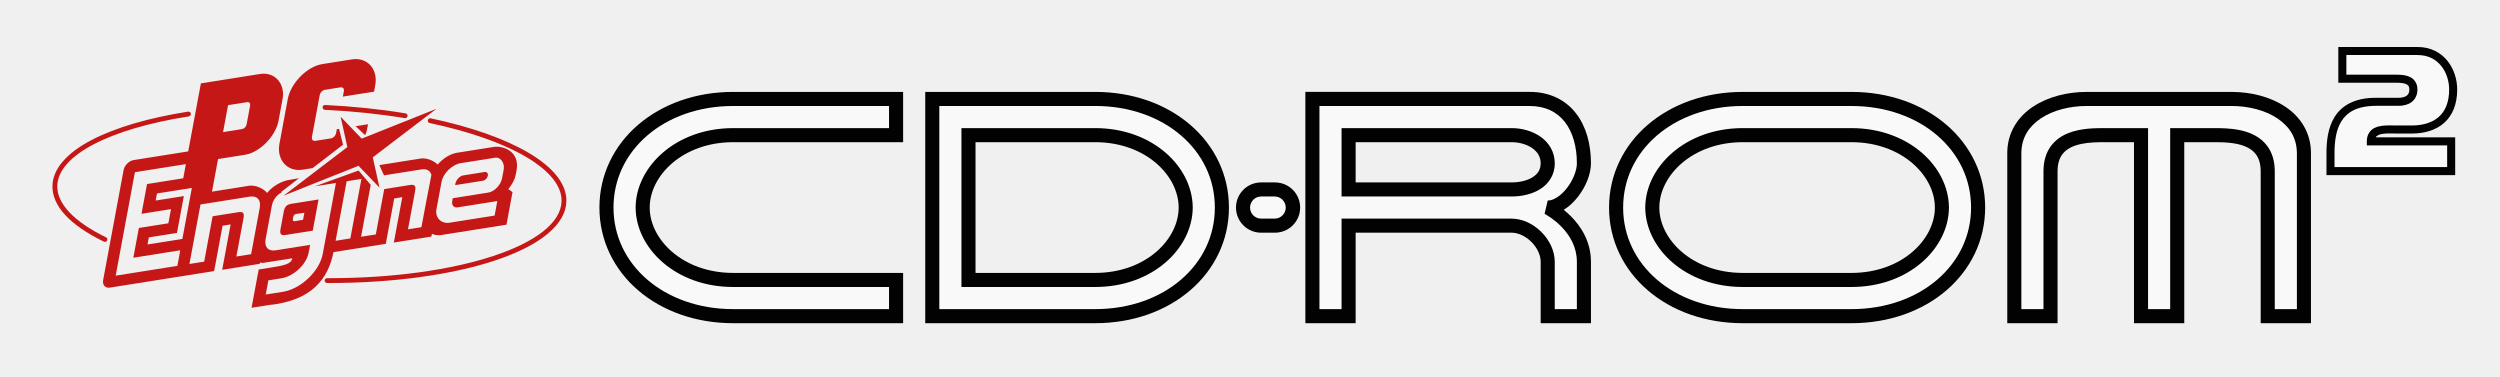
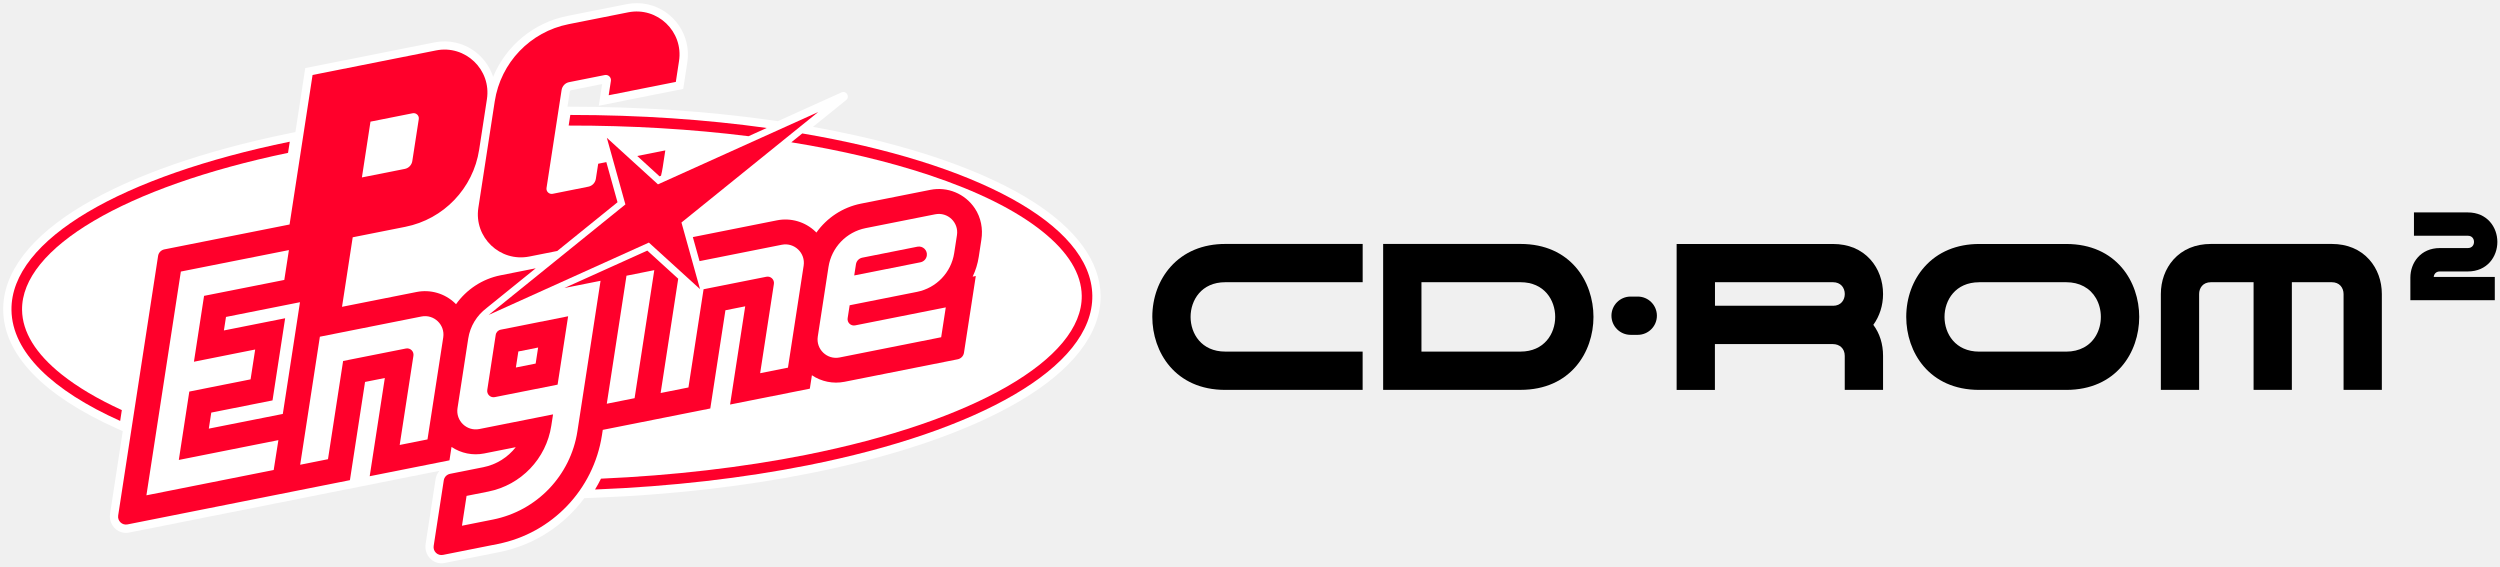
- <svg xmlns="http://www.w3.org/2000/svg" version="1.2" baseProfile="tiny" width="545" height="82" viewBox="14.968 80.666 545 82" xml:space="preserve">
-   <path fill="#C61717" d="M37.843 133.394a.533.533 0 0 1-.229-.053c-7.506-3.644-11.381-7.89-11.208-12.282.142-3.616 3.092-7.03 8.534-9.874 5.162-2.697 12.444-4.838 21.058-6.19a.527.527 0 0 1 .164 1.04c-17.449 2.74-28.447 8.514-28.703 15.067-.153 3.886 3.616 7.896 10.615 11.294a.525.525 0 0 1-.231.998zM103.273 106.418a.49.49 0 0 1-.086-.007c-5.544-.91-11.397-1.518-17.396-1.804a.526.526 0 0 1 .05-1.052c6.04.289 11.933.9 17.518 1.817a.525.525 0 0 1-.086 1.046zM86.708 142.36l-.441-.001a.525.525 0 0 1 .001-1.051h.44c28.163 0 50.385-7.319 50.678-16.729.103-3.293-2.541-6.633-7.65-9.658-5.085-3.015-12.375-5.583-21.079-7.429a.526.526 0 1 1 .218-1.029c8.814 1.868 16.213 4.48 21.397 7.553 5.458 3.234 8.281 6.897 8.166 10.597-.156 5.003-5.683 9.564-15.563 12.841-9.552 3.166-22.381 4.906-36.167 4.906z" />
-   <path fill="#C61717" d="m96.238 114.963 13.893-10.59-16.317 6.514-4.586-4.773 1.462 6.614-13.893 10.589 16.319-6.516 4.584 4.774z" />
-   <g fill="#C61717">
-     <path d="M78.839 128.183c.199-.979.563-.838 1.557-.996l.926-.145-.289 1.542-.925.148c-.994.158-1.432.424-1.269-.549zm-2.006-1.413-.72 3.875c-.198 1.059.123 1.399 1.141 1.238l5.895-.936 1.264-6.796-5.895.935c-1.02.161-1.49.626-1.685 1.684zm37.424-6.117-.069.374 6.082-.964c.48-.078.948-.563 1.045-1.088.096-.524-.212-.887-.693-.811l-1.562.246-2.492.397-.631.099c-.73.117-1.532.95-1.68 1.747zm-42.665 17.525.049-.271c.209.016.49.097.734.06l6.32-.99c-.235 1.26-1.9 1.575-4.442 1.979l-2.893.46-1.551 8.34 3.8-.602c9.356-.924 12.916-5.76 14.059-11.524l11.401-1.809 1.837-9.887.927-.147c1.016-.161.866-.346.671.711l-1.682 9.044 8.185-1.298.112-.6c.617.272 1.339.368 2.104.248l14.155-2.244 1.32-7.106-.917-.652c.795-.941 1.415-2.094 1.594-3.061l.223-1.121c.706-4.19-3.158-5.304-4.921-5.023l-8.123 1.289c-1.438.229-3.023 1.231-4.176 2.56-1.066-1.056-2.711-1.466-3.668-1.314l-9.043 1.435 1.012 2.237 8.156-1.292c1.176-.188 1.962.282 2.177 1.213-.086.246-2.177 11.379-2.177 11.379l-2.925.465 1.568-8.428c.194-1.056-.125-1.396-1.141-1.235l-5.604.89-1.839 9.886-3.215.512 2.104-11.318-2.646-3.122-9.526 3.443 4.515-.717.073-.01-2.871 15.446c-.73 3.923-4.917 7.675-8.63 8.266l-3.8.602.576-3.09 2.891-.458c2.541-.405 5.402-2.947 5.896-5.607l.312-1.674-7.527 1.193c-1.614.257-2.49-.724-2.173-2.429l1.35-7.262c.239-1.289 1.044-2.36 2.121-2.918l.019-.193 3.776-2.906-2.206.37c-1.173.186-3.35 1.065-4.733 2.83-1.046-1.247-2.875-1.736-3.905-1.573l-8.113 1.289 1.322-7.107 5.919-.938c3.151-.499 6.638-4.043 7.257-7.372l.89-4.788c.62-3.332-1.723-5.95-4.874-5.45L58.76 98.841l-2.757 14.829-11.912 1.892c-1.008.159-1.989 1.154-2.186 2.22l-4.452 23.942c-.198 1.066.459 1.801 1.468 1.643l22.729-3.607 1.839-9.886.925-.147c1.019-.16.869-.343.671.713l-1.681 9.043 8.188-1.305zm-16.866-5.421-7.6 1.206.286-1.543 6.138-.977 1.494-8.032-6.139.975.286-1.545 7.6-1.206-2.065 11.122zm-.46 2.472-.631 3.397-13.447 2.134 4.191-22.554 11.109-1.763-.575 3.09-7.893 1.254-1.205 6.487 6.43-1.02-.574 3.088-6.431 1.02-1.208 6.49 10.234-1.623zm15.446.849-3.216.509 1.567-8.427c.197-1.056-.123-1.397-1.141-1.237l-5.604.89-1.836 9.887-3.217.511 2.412-12.976.075-.012 10.669-1.691c1.614-.258 2.49.722 2.172 2.429l-1.881 10.117zm20.901-15.91 3.144-.498-2.413 12.976-3.215.51 2.41-12.974.074-.014zm19.503 6.115 1.116-6.002c.354-1.899 2.394-3.763 4.132-4.039l7.52-1.191c1.267-.202 2.147 1.213 1.889 2.599l-.369 1.931c-.259 1.386-1.673 2.857-2.939 3.058l-7.806 1.24-.112.701c-.148.796.38 1.419 1.111 1.302l8.724-1.389-.588 3.166-9.842 1.56c-1.739.274-3.187-1.036-2.836-2.936zm-46.521-16.821 1.091-5.871 4.092-.647c.537-.085.811.221.704.786l-.746 4.019c-.107.567-.513.979-1.05 1.065l-4.091.648z" />
-     <path d="m89.753 112.208-.869-3.44-.489.06-.158.848c-.109.589-.582 1.067-1.138 1.157l-3.362.532c-.555.089-.873-.267-.763-.854l1.694-9.114c.109-.586.582-1.065 1.136-1.153l3.364-.533c.555-.088.872.267.762.853l-.216 1.16 6.797-1.08.259-1.389c.651-3.507-1.733-6.172-5.052-5.646l-6.503 1.031c-3.317.527-6.868 4.135-7.519 7.641l-1.809 9.73c-.651 3.508 1.732 6.173 5.051 5.646l2.174-.343 6.641-5.106zM94.571 110.132c.177-.477.3-.658.391-1.146l.231-1.238-2.705.43 2.083 1.954z" />
+ <svg xmlns="http://www.w3.org/2000/svg" version="1.1" id="Layer_1" x="0px" y="0px" viewBox="0 0 8473.485 1920" xml:space="preserve" width="8473.485" height="1920">
+   <defs id="defs27">
+ 	
+ 	
+ 
+ 		
+ 		
+ 		
+ 		
+ 		
+ 		
+ 		
+ 	
+ 		
+ 		
+ 	
+ 			
+ 			
+ 		
+ 			
+ 			
+ 		
+ 			
+ 			
+ 		
+ 			
+ 			
+ 		
+ 			
+ 			
+ 		
+ 			
+ 			
+ 			
+ 			
+ 			
+ 			
+ 			
+ 		
+ 			
+ 			
+ 		
+ 			
+ 			
+ 		
+ 				
+ 			
+ 				
+ 				
+ 			
+ 				
+ 				
+ 				
+ 			
+ 				
+ 			</defs>
+   <style type="text/css" id="style1">
+ 	.st0{fill:#FF002B;}
+ 	.st1{fill:#FFFFFF;}
+ 	.st2{fill:#C8C6B9;}
+ 	.st3{fill:#F7F4E6;}
+ 	.st4{fill:#080B19;}
+ </style>
+   <g id="g28" transform="matrix(1.192308,0,0,1.192308,3896.455,-498.5472)" style="display:none;fill:#ffffff">
+     <path d="m 597.9,1119.3 v 93.5 H 215.1 c -141.7,0 -141.7,212.5 0,212.5 h 382.8 v 93.5 H 215.1 c -266.4,0 -266.4,-399.5 0,-399.5 h 382.8 m 15.3,-15.4 H 597.9 215.1 C 73.9,1103.9 0,1212.2 0,1319 c 0,56.1 19.1,108.5 53.8,147.5 39.3,44.2 95.1,67.6 161.3,67.6 h 382.8 15.3 v -15.3 -93.5 -15.3 H 597.9 215.1 c -34.8,0 -62.6,-14.9 -78.2,-41.9 -16.9,-29.3 -16.9,-68.7 0,-98 15.6,-27 43.4,-41.9 78.2,-41.9 h 382.8 15.3 v -15.3 -93.5 z" id="path12" style="fill:#ffffff" />
+     <path d="m 1054.4,1119.3 v 0 c 266.4,0 266.4,399.5 0,399.5 H 671.6 v -2.1 -397.4 h 382.8 m -289.3,306 h 289.3 c 141.7,0 141.7,-212.5 0,-212.5 H 765.1 v 212.5 m 289.3,-321.4 H 671.6 656.3 v 15.3 397.4 2.1 15.3 h 15.3 382.8 c 66.2,0 122,-23.4 161.3,-67.6 34.7,-39 53.8,-91.4 53.8,-147.5 0,-56.1 -19.1,-108.5 -53.8,-147.5 -39.3,-44.1 -95.1,-67.5 -161.3,-67.5 z m -274,124.2 h 273.9 c 28.3,0 51.9,9.7 68.2,28.1 14.6,16.5 22.7,38.8 22.7,62.9 0,62.5 -47.1,90.9 -90.9,90.9 H 780.4 Z" id="path14" style="fill:#ffffff" />
+     <path d="m 2605.7,1119.3 v 0 c 266.3,0 266.3,399.5 0,399.5 h -247.4 c -266.3,0 -266.3,-399.5 0,-399.5 h 247.4 m -247.4,306 h 247.4 v 0 c 141.7,0 141.7,-212.5 0,-212.5 0,0 0,0 0,0 h -247.4 c 0,0 0,-5 0,-5 0,0 0,1.3 0,5 -141.6,0 -141.6,212.5 0,212.5 m 247.4,-321.4 h -247.4 c -66.2,0 -122,23.4 -161.3,67.6 -34.7,39 -53.8,91.4 -53.8,147.5 0,56.1 19.1,108.5 53.8,147.5 39.3,44.2 95.1,67.6 161.3,67.6 h 247.4 c 141.2,0 215.1,-108.2 215.1,-215.1 0,-106.8 -73.9,-215.1 -215.1,-215.1 z m -232,124.2 h 232 c 62.5,0 90.9,47.1 90.9,90.9 0,43.8 -28.5,90.9 -90.9,90.9 h -247.4 c -62.5,0 -90.9,-47.1 -90.9,-90.9 0,-43.8 28.5,-90.9 90.9,-90.9 z" id="path16" style="fill:#ffffff" />
+     <path d="m 1387.7,1268.8 c 25.8,0 46.8,20.9 46.8,46.8 0,25.9 -20.9,46.8 -46.8,46.8 h -20.4 c -25.8,0 -46.8,-20.9 -46.8,-46.8 0,-25.9 20.9,-46.8 46.8,-46.8 h 20.4 m 0,-15.3 h -20.4 c -34.2,0 -62.1,27.9 -62.1,62.1 0,34.2 27.9,62.1 62.1,62.1 h 20.4 c 34.2,0 62.1,-27.9 62.1,-62.1 0,-34.2 -27.9,-62.1 -62.1,-62.1 z" id="path18" style="fill:#ffffff" />
+     <path d="m 1942.6,1119.3 c 89.8,0 134.6,67.3 134.6,134.6 0,31.6 -10,63.1 -29.8,87.7 18.2,21.8 29.8,51 29.8,88.1 v 0 89.1 h -93.5 v -89.1 c 0,-27.4 -20.6,-41.1 -41.1,-41.1 v 0 h -343.3 v 130.3 h -93.5 v -399.5 h 93.5 l 343.3,-0.1 v 0 M 1599.4,1295 h 343.3 v 0 c 27.4,0 41.1,-20.6 41.1,-41.1 0,-20.6 -13.7,-41.1 -41.1,-41.1 v 0 h -343.3 v 82.2 m 343.2,-191.1 v 0 h -343.3 -93.5 -15.3 v 15.3 399.5 15.3 h 15.3 93.5 15.3 v -15.3 -114.9 h 327.9 c 0,0 0,0 0,0 6.9,0 13.5,2.3 18.1,6.4 5.1,4.5 7.7,11.1 7.7,19.4 v 89.1 15.3 h 15.3 93.5 15.3 v -15.3 -89.1 c 0,-33.4 -8.9,-63.7 -26,-88.2 16.8,-25.1 26,-55.7 26,-87.5 0,-39 -13.3,-75.5 -37.5,-102.7 -27.3,-30.9 -66.2,-47.3 -112.3,-47.3 z m -327.9,124.2 h 327.9 c 0,0 0,0 0,0 8.3,0 14.8,2.6 19.4,7.7 4.1,4.6 6.4,11.2 6.4,18.1 0,11.9 -6.8,25.8 -25.8,25.8 h -327.9 z" id="path20" style="fill:#ffffff" />
+     <path d="m 3360.7,1119.3 c 89.8,0 134.6,67.3 134.6,134.6 v 0 264.9 h -93.5 v -264.9 c 0,-20.6 -13.7,-41.1 -41.1,-41.1 h -121.2 v 306 H 3146 v -306 h -129 c -27.4,0 -41.1,20.6 -41.1,41.1 v 264.9 h -93.5 v -264.9 0 c 0,-67.3 44.9,-134.6 134.6,-134.6 h 343.7 m 0,-15.4 H 3017 c -46.1,0 -85,16.3 -112.4,47.2 -24.2,27.2 -37.5,63.7 -37.5,102.7 v 264.9 15.3 h 15.3 93.5 15.3 v -15.3 -264.9 c 0,-6.9 2.3,-13.5 6.4,-18.1 4.5,-5.1 11.1,-7.7 19.4,-7.7 h 113.5 v 290.7 15.3 h 15.3 93.5 15.3 V 1518.7 1228 h 105.9 c 8.3,0 14.8,2.6 19.4,7.7 4.1,4.6 6.4,11.2 6.4,18.1 v 264.9 15.3 h 15.3 93.5 15.3 v -15.3 -264.9 c 0.2,-74.4 -51.3,-149.9 -149.7,-149.9 z" id="path22" style="fill:#ffffff" />
+     <path d="m 3747.4,1029.5 c 101.6,0 101.6,152.4 0,152.4 h -49.9 -9.6 -20 c -16.8,0 -25.2,12.6 -25.2,25.2 v 5.7 h 173.7 v 51 h -224.7 v -27 -24 -5.7 c 0,-38.1 25.4,-76.2 76.2,-76.2 h 29.7 49.9 c 33.6,0 33.6,-50.4 0,-50.4 h -145.6 v -51 h 145.5 m 0,-15.4 h -145.6 -15.3 v 15.3 51 15.3 h 15.3 145.6 c 8.9,0 9.9,6.9 9.9,9.9 0,3 -1,9.9 -9.9,9.9 h -49.9 -29.7 c -60.1,0 -91.6,46.1 -91.6,91.6 v 5.7 24 27 15.3 h 15.3 224.7 15.3 v -15.3 -51 -15.3 h -15.3 -151 c 0.8,-0.1 1.6,-0.2 2.5,-0.2 h 20 9.6 49.9 c 60.1,0 91.6,-46.1 91.6,-91.6 0,-23.7 -8.1,-46 -22.9,-62.6 -16.7,-19 -40.4,-29 -68.5,-29 z" id="path24" style="fill:#ffffff" />
  </g>
-   <path fill="#F9F9F9" d="M210.313 141.697h-35.514c-11.838 0-19.73-7.958-19.73-15.784s7.892-15.784 19.73-15.784h35.514v-7.893h-35.514c-15.784 0-27.622 10.26-27.622 23.677 0 13.416 11.838 23.676 27.622 23.676h35.514v-7.892z" />
-   <path fill="#020202" d="M210.313 151.123h-35.514c-8.224 0-15.491-2.674-20.73-7.178-5.239-4.496-8.432-10.865-8.426-18.032-.006-7.168 3.187-13.537 8.426-18.033 5.24-4.504 12.507-7.179 20.73-7.179h37.049v10.962h-37.049c-5.574.001-10.14 1.869-13.304 4.586-3.167 2.723-4.896 6.275-4.891 9.664-.005 3.388 1.724 6.94 4.891 9.663 3.165 2.718 7.73 4.585 13.304 4.586h35.514v1.535-1.535h1.535v10.961h-1.535zm-54.244-40.916c-4.625 3.988-7.352 9.457-7.358 15.706.006 6.249 2.733 11.718 7.358 15.706 4.626 3.979 11.169 6.435 18.729 6.435h33.98v-4.822h-33.98c-12.514-.001-21.219-8.433-21.264-17.318.045-8.886 8.75-17.317 21.264-17.318h33.98v-4.823l-33.98-.001c-7.56-.001-14.103 2.457-18.729 6.435z" />
-   <path fill="#F9F9F9" d="M418.575 102.236h-23.676c-15.785 0-27.622 10.26-27.622 23.677 0 13.416 11.837 23.676 27.622 23.676h23.676c15.784 0 27.621-10.26 27.621-23.676 0-13.417-11.837-23.677-27.621-23.677zm0 39.461h-23.676c-11.838 0-19.73-7.958-19.73-15.784s7.893-15.784 19.73-15.784h23.676c11.838 0 19.729 7.958 19.729 15.784s-7.891 15.784-19.729 15.784z" />
-   <path fill="#020202" d="M394.899 151.123c-8.224 0-15.492-2.673-20.729-7.178-5.241-4.496-8.433-10.865-8.427-18.032-.006-7.168 3.186-13.537 8.427-18.033 5.237-4.504 12.506-7.178 20.729-7.178h23.676v3.069h-23.676c-7.563 0-14.104 2.457-18.73 6.435-4.625 3.989-7.352 9.457-7.357 15.707.006 6.249 2.732 11.718 7.357 15.706 4.626 3.979 11.168 6.436 18.73 6.436h23.676c7.56 0 14.104-2.457 18.729-6.436 4.625-3.988 7.353-9.457 7.358-15.706-.006-6.25-2.733-11.718-7.358-15.707-4.626-3.978-11.17-6.435-18.729-6.435v-3.069c8.223 0 15.491 2.674 20.73 7.178 5.239 4.496 8.431 10.865 8.426 18.033.005 7.167-3.187 13.536-8.426 18.032-5.239 4.505-12.508 7.178-20.73 7.178h-23.676zm0-7.892c-12.514-.001-21.221-8.434-21.266-17.318.045-8.886 8.752-17.317 21.266-17.319h23.676c12.514.002 21.219 8.434 21.264 17.319-.045 8.885-8.75 17.317-21.264 17.318v-3.069c5.573-.001 10.14-1.868 13.303-4.586 3.168-2.722 4.897-6.275 4.893-9.663.005-3.389-1.725-6.941-4.893-9.664-3.163-2.717-7.729-4.585-13.303-4.586h-23.676c-5.575.001-10.141 1.869-13.305 4.586-3.167 2.723-4.896 6.275-4.892 9.664-.005 3.388 1.725 6.941 4.892 9.663 3.164 2.718 7.729 4.585 13.305 4.586h23.676v3.069h-23.676z" />
-   <path fill="#F9F9F9" d="M253.72 102.236h-35.515v47.353h35.515c15.784 0 27.621-10.26 27.621-23.676 0-13.417-11.837-23.677-27.621-23.677zm0 39.461h-27.622v-31.568h27.622c11.838 0 19.729 7.958 19.729 15.784s-7.891 15.784-19.729 15.784z" />
-   <path fill="#020202" d="M230.931 151.123h-14.26v-50.422h37.047V103.771h-24.464l-9.515-.001v44.283l11.192.001h22.788c7.561-.001 14.104-2.457 18.73-6.436 4.626-3.988 7.353-9.457 7.357-15.706-.004-6.249-2.73-11.718-7.357-15.706-4.625-3.979-11.169-6.436-18.73-6.437V100.701c8.224-.001 15.493 2.674 20.729 7.178 5.242 4.496 8.434 10.865 8.428 18.033.006 7.167-3.186 13.536-8.428 18.032-5.237 4.504-12.506 7.178-20.729 7.178l-22.788.001zm-4.833-7.892h-1.535v-34.637h29.156c12.516.001 21.22 8.433 21.265 17.318-.045 8.886-8.749 17.317-21.265 17.318v-3.069c5.574-.001 10.142-1.868 13.304-4.586 3.167-2.723 4.896-6.275 4.892-9.663.004-3.389-1.725-6.941-4.892-9.664-3.163-2.717-7.73-4.585-13.304-4.586h-26.087v28.499h26.087v3.069l-27.621.001z" />
-   <path fill="#F9F9F9" d="M352.369 125.913c3.946 0 7.893-5.7 7.893-9.646 0-7.892-3.946-14.03-11.839-14.03h-47.352v47.353h7.893v-19.73h35.514c3.946 0 7.892 3.947 7.892 7.893v11.838h7.893v-11.838c0-7.893-7.894-11.84-7.894-11.84zm-7.891-3.946h-35.514v-11.838h35.514c3.945 0 7.892 2.192 7.892 6.138-.001 3.946-3.947 5.7-7.892 5.7z" />
-   <path fill="#020202" d="M350.836 151.123v-1.534c-.002 0-.002-7.893 0-11.838.01-1.452-.768-3.1-2.018-4.341-1.241-1.249-2.889-2.028-4.341-2.018h-33.979v19.73h-10.962V100.7h48.887c4.344-.02 7.854 1.758 10.089 4.646 2.245 2.88 3.281 6.725 3.284 10.92-.021 2.476-1.142 5.081-2.786 7.24-.887 1.135-1.942 2.173-3.152 2.898.491.396 1.016.854 1.544 1.382 2.143 2.137 4.395 5.479 4.395 9.964v13.372h-10.961v.001zm7.891-3.068.001-10.304c-.001-3.198-1.487-5.653-3.162-7.448-1.666-1.781-3.488-2.812-3.829-2.989l-.053-.028.686-1.373-.686 1.373.686-2.907c1.202.042 2.908-1.025 4.211-2.745 1.314-1.678 2.168-3.895 2.147-5.366.002-3.696-.934-6.866-2.635-9.028-1.71-2.154-4.12-3.447-7.67-3.468h-45.816v44.284h4.822v-19.73h37.049c2.493.011 4.792 1.206 6.511 2.915 1.711 1.719 2.904 4.019 2.915 6.512v10.304h4.823v-.002zm-34.965-24.553h-16.333v-14.908h37.049c2.255.005 4.506.608 6.309 1.87 1.799 1.238 3.134 3.295 3.117 5.803.028 2.512-1.362 4.521-3.182 5.629-1.822 1.138-4.047 1.6-6.244 1.606v-3.069c1.748.005 3.471-.409 4.608-1.135 1.14-.755 1.724-1.597 1.75-3.031-.017-1.438-.655-2.449-1.815-3.293-1.158-.823-2.852-1.315-4.543-1.311H310.498v8.77H344.478v3.069h-20.716z" />
-   <path fill="#F9F9F9" d="M289.892 129.858a3.946 3.946 0 1 1 0-7.891h2.959a3.946 3.946 0 0 1 0 7.891h-2.959z" />
-   <path fill="#020202" d="M289.891 131.393v-3.068l2.96-.001a2.413 2.413 0 0 0 2.411-2.41 2.414 2.414 0 0 0-2.411-2.412l-2.96.001a2.414 2.414 0 0 0-2.411 2.411 2.413 2.413 0 0 0 2.411 2.41v3.069a5.478 5.478 0 0 1-5.479-5.479 5.479 5.479 0 0 1 5.479-5.48h2.96a5.48 5.48 0 1 1 0 10.959h-2.96z" />
-   <path fill="#F9F9F9" d="M481.712 110.129v39.46h7.892v-39.46h7.893c3.945 0 11.837 0 11.837 7.892v31.568h7.893v-35.514c0-7.893-7.893-11.839-15.784-11.839h-31.568c-7.893 0-15.784 3.946-15.784 11.839v35.514h7.892v-31.568c0-7.892 7.893-7.892 11.839-7.892h7.89z" />
-   <path fill="#020202" d="M507.798 151.123V118.021c-.004-1.723-.413-2.84-1.003-3.664-.594-.82-1.429-1.397-2.471-1.816-2.078-.843-4.871-.887-6.828-.876l-6.358-.001v39.46h-10.961v-39.459h-6.358c-1.473-.003-3.402.007-5.16.382-1.775.376-3.263 1.088-4.139 2.311-.591.824-.999 1.941-1.005 3.664V151.124h-10.961v-37.048c-.02-4.483 2.326-7.994 5.616-10.157 3.291-2.185 7.504-3.211 11.703-3.216h31.568c4.198.005 8.41 1.031 11.702 3.216 3.29 2.163 5.637 5.674 5.616 10.157v37.048h-10.961v-.001zm7.893-3.068v-33.979c-.022-3.41-1.621-5.817-4.25-7.603-2.628-1.761-6.308-2.706-10-2.702h-31.568c-3.694-.004-7.374.941-10.001 2.702-2.63 1.785-4.229 4.192-4.249 7.603v33.979h4.823c-.002-5.372-.002-23.355 0-30.034-.006-2.224.572-4.065 1.584-5.46 1.011-1.399 2.395-2.302 3.82-2.87 2.855-1.129 5.981-1.086 7.968-1.096h7.892v1.534-1.534h1.535v39.46h4.822v-39.46h9.429c1.484.001 3.624-.009 5.797.448 2.155.457 4.46 1.411 5.989 3.518 1.013 1.395 1.591 3.236 1.585 5.46v30.034h4.824z" />
-   <path fill="#F9F9F9" d="M537.763 108.902h2.937c5.259 0 9.062-2.685 9.062-8.726 0-3.883-2.46-8.39-7.766-8.39h-16.397v6.04h11.896c1.696 0 3.598.281 3.598 2.35 0 1.958-1.512 2.685-3.262 2.685h-4.916c-8.827 0-9.896 6.299-9.896 11.219v3.884h26.305v-6.479H531.82c-.002-3.02 3.354-2.583 5.943-2.583z" />
-   <path fill="#020202" d="M522.139 118.84v-4.76c.005-2.52.255-5.478 1.772-7.919 1.514-2.459 4.391-4.201 9-4.176h4.918c.758.003 1.399-.169 1.777-.445.369-.283.588-.607.606-1.363-.039-.757-.219-.902-.664-1.159-.46-.229-1.257-.317-2.056-.313H524.72V90.91h17.273c2.904-.01 5.146 1.271 6.559 3.071 1.422 1.8 2.082 4.071 2.085 6.195.008 3.196-1.03 5.675-2.854 7.284-1.82 1.611-4.313 2.318-7.085 2.318H537.636c-.564-.003-1.142-.022-1.691-.022-1.02-.007-1.956.084-2.486.343-.275.153-.466.278-.587.508h17.327v8.232h-28.06v.001zm3.258-11.749c-1.224 1.938-1.51 4.59-1.504 6.989v3.007h24.554v-4.726H530.94v-.877c-.043-1.423.749-2.54 1.778-2.975 1.007-.459 2.133-.5 3.227-.507.634 0 1.255.022 1.817.022h2.937c2.488 0 4.524-.635 5.921-1.877 1.393-1.242 2.256-3.128 2.263-5.972.005-1.76-.567-3.681-1.702-5.106-1.143-1.424-2.787-2.396-5.186-2.406h-15.521v4.287h11.019c.896.005 1.896.057 2.813.483.929.401 1.698 1.431 1.661 2.742.017 1.202-.518 2.221-1.34 2.79-.815.576-1.806.768-2.798.772h-4.918c-4.217.027-6.287 1.434-7.514 3.354zm12.366 1.811v-.877.877z" />
+   <g id="g27" style="display:inline;fill:#000000" transform="matrix(1.192308,0,0,1.192308,3896.455,-498.5472)">
+     <path class="st1" d="M 215.1,1526.5 C 72.6,1526.5 7.7,1418.9 7.7,1319 c 0,-54.2 18.4,-104.8 51.9,-142.4 37.8,-42.5 91.6,-65 155.6,-65 h 390.5 v 108.8 H 215.1 c -67.7,0 -98.6,51.1 -98.6,98.6 0,47.5 30.8,98.6 98.6,98.6 h 390.5 v 108.8 H 215.1 Z" id="path11" style="fill:#000000" />
+     <path class="st1" d="m 663.9,1526.5 v -414.9 h 390.5 c 142.5,0 207.4,107.5 207.4,207.4 0,99.9 -64.9,207.4 -207.4,207.4 v 0 H 663.9 Z m 390.5,-108.9 c 67.7,0 98.6,-51.1 98.6,-98.6 0,-47.5 -30.8,-98.6 -98.6,-98.6 H 772.8 v 197.2 z" id="path13" style="fill:#000000" />
+     <path class="st1" d="m 2358.3,1526.5 c -142.5,0 -207.4,-107.5 -207.4,-207.4 0,-54.2 18.4,-104.8 51.9,-142.4 37.8,-42.5 91.6,-65 155.6,-65 h 247.4 c 142.5,0 207.4,107.5 207.4,207.4 0,99.9 -64.9,207.4 -207.4,207.4 z m 0,-306 c -67.7,0 -98.6,51.1 -98.6,98.6 0,47.5 30.8,98.6 98.6,98.6 h 247.4 c 37.7,0 67.8,-16.2 84.8,-45.8 18.2,-31.6 18.2,-74.1 0,-105.7 -17,-29.5 -47.2,-45.8 -84.8,-45.8 h -247.4 z" id="path15" style="fill:#000000" />
+     <path class="st1" d="m 1367.3,1370 c -30,0 -54.4,-24.4 -54.4,-54.4 0,-30 24.4,-54.4 54.4,-54.4 h 20.4 c 30,0 54.4,24.4 54.4,54.4 0,30 -24.4,54.4 -54.4,54.4 z" id="path17" style="fill:#000000" />
+     <path class="st1" d="m 1976.1,1526.5 v -96.8 c 0,-10.5 -3.6,-19.1 -10.3,-25.1 -6.1,-5.4 -14.3,-8.3 -23.2,-8.3 H 1607 v 130.3 h -108.8 v -414.9 h 444.5 c 43.8,0 80.7,15.4 106.7,44.6 23,25.8 35.6,60.5 35.6,97.7 0,32.2 -9.8,63 -27.7,87.6 18.1,24 27.7,54.3 27.7,88.1 v 96.8 z m -33.4,-239.1 c 23.1,0 33.5,-16.8 33.5,-33.5 0,-8.9 -3,-17.1 -8.3,-23.2 -6,-6.7 -14.7,-10.3 -25.1,-10.3 h -335.6 v 66.9 h 335.5 z" id="path19" style="fill:#000000" />
+     <path class="st1" d="m 3394.1,1526.5 v -272.6 c 0,-8.9 -3,-17.1 -8.3,-23.2 -6,-6.7 -14.7,-10.3 -25.1,-10.3 h -113.6 v 306 h -108.8 v -306 H 3017 c -23.1,0 -33.5,16.8 -33.5,33.5 v 272.6 h -108.8 v -272.6 c 0,-37.1 12.6,-71.8 35.6,-97.7 26,-29.2 62.9,-44.6 106.7,-44.6 h 343.6 c 43.8,0 80.7,15.4 106.7,44.6 23,25.8 35.6,60.5 35.6,97.7 v 272.6 z" id="path21" style="fill:#000000" />
+     <path class="st1" d="m 3584,1271.5 v -64.3 c 0,-41.7 28.8,-83.9 83.9,-83.9 h 79.5 c 12.1,0 17.5,-8.8 17.5,-17.5 0,-8.7 -5.4,-17.5 -17.5,-17.5 H 3594.2 V 1022 h 153.2 c 55.1,0 83.9,42.2 83.9,83.9 0,41.7 -28.8,83.9 -83.9,83.9 h -79.5 c -11.2,0 -16.7,7.5 -17.5,15.5 H 3824 v 66.3 h -240 z" id="path23" style="display:inline;fill:#000000" />
+   </g>
+   <g id="g3-0" transform="matrix(0.9745204,0,0,0.9745204,-273.3321,-14.54173)" style="display:inline">
+     <g id="g2-9" style="display:none;fill:#ff002b;fill-opacity:1;stroke:none" transform="translate(280.5002,14.92194)">
+       <path class="st0" d="m 1535.2,1964.8 c -5.3,0 -10.7,-0.7 -16,-2.1 -30.4,-8.2 -49.6,-38.7 -44.7,-71 l 34.8,-226.1 c 1.1,-7.1 3.4,-13.8 6.7,-20 L 450,1857.7 c -4,0.8 -8.1,1.3 -12.2,1.3 -5.3,0 -10.7,-0.7 -16,-2.1 -30.4,-8.2 -49.6,-38.7 -44.7,-71 l 43.5,-283 -17,-7.6 C 145.2,1379.3 7.5,1235.4 5.3,1079 3.6,946.8 101.1,818.6 287.4,708.2 c 173.4,-102.8 420,-189 713.3,-249 l 21.6,-4.4 34.2,-222.5 453,-90.1 c 12.1,-2.4 24.3,-3.6 36.3,-3.6 13.4,0 26.8,1.5 39.9,4.5 31.4,7.1 60.5,22.4 84.2,44.3 19.6,18.2 35.1,40.5 45.4,65.2 22.4,-48.7 55.9,-92.3 97.4,-126.7 45.7,-37.8 100.4,-63.9 158.2,-75.4 l 207,-41.2 c 12.2,-2.4 24.5,-3.6 36.5,-3.6 13.4,0 26.7,1.5 39.8,4.4 93.9,21.1 156,112.3 141.3,207.6 l -14.8,96.4 -267.3,53.2 c 192.7,4.6 379.9,19.3 557.9,44.1 l 33.1,4.6 107.2,-48.6 112.4,-50.7 c 3,-1.4 6.1,-2 9.1,-2 8.8,0 16.7,5.8 19.8,14.5 3.1,8.6 0.5,17.6 -6.8,23.4 L 2840.3,438 c 50.7,9.3 98.8,19 143.2,29 251,56.4 460.7,134.6 606.6,226.1 157.6,98.8 241.8,214.5 243.4,334.6 1.7,133.8 -98.1,263.3 -288.6,374.7 -177.6,103.8 -429.5,190.1 -728.4,249.5 -231.5,46 -482.3,74.6 -745.6,84.9 l -36,1.4 c -73,97.4 -178.4,164 -297,187.5 l -190.4,37.9 c -4.1,0.8 -8.2,1.2 -12.3,1.2 z M 1983.5,365.5 c 31.3,0 62.4,0.3 93.5,0.8 l 10.4,-67.1 -100.2,19.9 -7.2,46.4 z" id="path1-4" style="display:inline;fill:#ff002b;fill-opacity:1;stroke:none" />
+       <path class="st0" d="m 2214.6,11 c 13,0 25.8,1.4 38.5,4.3 91.1,20.5 151.3,109 137.1,201.3 l -14.2,92.6 -293.7,58.5 11.6,-75.4 -108.7,21.6 c -1.8,0.4 -3.2,1.9 -3.5,3.7 l -8.3,53.5 h 9.9 c 238.3,0 469.6,15.3 687.2,45.5 l 34.7,4.8 108.7,-49.2 112.3,-50.7 c 2.4,-1.1 4.7,-1.6 6.8,-1.6 13.4,0 21.9,18.1 9.6,28.1 l -110.7,89.4 -4.8,3.9 c 53,9.5 104.9,19.9 154.8,31.1 250.3,56.3 459.5,134.2 604.9,225.4 156,97.8 239.2,212 240.8,330 1.7,131.6 -97,259.5 -285.8,369.9 -177,103.4 -428.2,189.5 -726.7,248.9 -231.2,45.9 -481.7,74.5 -744.8,84.8 l -38.7,1.5 c -70.4,94.9 -174.6,163.6 -295.2,187.5 l -190.4,37.9 c -3.7,0.8 -7.4,1.2 -11.1,1.2 -4.9,0 -9.7,-0.7 -14.5,-2 -28,-7.6 -45,-36.1 -40.7,-64.8 l 34.8,-226.1 c 1.7,-10.9 6.6,-21 13.7,-28.9 L 449,1852.3 c -3.7,0.8 -7.4,1.2 -11.1,1.2 -4.9,0 -9.7,-0.7 -14.5,-2 -28,-7.6 -45,-36.1 -40.7,-64.8 l 44.1,-287.1 -20.8,-9.3 C 149.7,1375.3 13.1,1233 11,1079 9.3,949 105.9,822.4 290.4,713 463.2,610.4 709.3,524.5 1002,464.5 l 25.4,-5.2 34.2,-222.5 449.2,-89.4 c 11.8,-2.4 23.6,-3.5 35.3,-3.5 13,0 25.9,1.4 38.7,4.3 63,14.2 111.3,60.8 130.3,118.9 C 1759.4,160 1855.3,79 1972.2,55.7 l 207,-41.2 c 11.8,-2.3 23.7,-3.5 35.4,-3.5 m 0,-11 c 0,0 0,0 0,0 -12.4,0 -25,1.2 -37.6,3.7 l -207,41.2 c -58.7,11.7 -114.3,38.2 -160.7,76.6 -39.1,32.4 -71.1,72.8 -93.7,117.9 -10.3,-21.1 -24.5,-40.2 -41.8,-56.2 -24.4,-22.6 -54.4,-38.4 -86.7,-45.7 -13.5,-3 -27.4,-4.6 -41.1,-4.6 -12.4,0 -25,1.3 -37.4,3.7 l -449.2,89.4 -7.6,1.5 -1.2,7.6 -33,214.9 -17.8,3.6 C 705.9,513.8 458.7,600.1 284.8,703.3 96.8,814.8 -1.7,944.7 0,1079 c 2.2,158.7 141,304.3 401.5,421.2 l 13.1,5.9 -42.8,278.9 c -2.5,16.6 0.9,33.6 9.7,47.8 9,14.6 22.8,25 39,29.3 5.7,1.5 11.6,2.3 17.4,2.3 4.5,0 9,-0.5 13.4,-1.4 l 1055.6,-210 c -1.3,3.8 -2.3,7.7 -2.9,11.7 l -34.8,226.1 c -2.5,16.6 0.9,33.6 9.7,47.8 9,14.6 22.8,25 39,29.3 5.7,1.5 11.6,2.3 17.4,2.3 4.5,0 9,-0.5 13.3,-1.4 l 190.3,-37.9 c 60.7,-12.1 118,-35.2 170.2,-68.7 49.6,-31.8 92.8,-71.8 128.5,-118.8 l 33.4,-1.3 c 263.6,-10.4 514.8,-39 746.5,-85 299.5,-59.6 551.9,-146.1 730.1,-250.2 192.3,-112.4 293.1,-243.7 291.3,-379.5 -1.6,-122 -86.7,-239.3 -246,-339.2 -146.4,-91.8 -356.8,-170.3 -608.3,-226.8 -41,-9.2 -85.2,-18.2 -131.6,-26.9 l 96.7,-78.1 c 9.1,-7.4 12.4,-18.7 8.5,-29.6 -3.9,-10.8 -13.9,-18.1 -25,-18.1 -3.9,0 -7.7,0.9 -11.4,2.5 l -112.3,50.7 -105.7,48.1 -31.5,-4.3 C 2509.2,383 2338.4,368.7 2162.7,363 l 215.5,-42.9 7.6,-1.5 1.2,-7.6 14.2,-92.6 C 2416.3,120.3 2352.4,26.4 2255.6,4.6 2242.2,1.5 2228.4,0 2214.6,0 Z m -222.6,323.8 88.6,-17.6 -8.4,54.5 c -28.5,-0.5 -57.1,-0.7 -85.8,-0.7 z" id="path2-8" style="display:inline;fill:#ff002b;fill-opacity:1;stroke:none" />
+     </g>
+     <path class="st0" d="m 4108.4,1042.722 c -1.6,-118 -84.8,-232.2 -240.8,-330 -145.4,-91.2 -354.5,-169.1 -604.9,-225.4 -49.9,-11.2 -101.8,-21.6 -154.8,-31.1 l 4.8,-3.9 v 0 l 110.7,-89.4 c 14.3,-11.6 0.5,-34.2 -16.4,-26.5 l -112.3,50.7 -108.7,49.2 -34.7,-4.8 c -217.6,-30.2 -448.9,-45.5 -687.2,-45.5 h -9.9 l 8.3,-53.5 c 0.3,-1.8 1.7,-3.3 3.5,-3.7 l 108.7,-21.6 -11.6,75.4 293.7,-58.5 14.2,-92.6 c 14.2,-92.4 -46,-180.9 -137.1,-201.3 -24.3,-5.5 -49.1,-5.7 -74,-0.8 l -207,41.2 c -117.1,23.3 -213,104.3 -257.3,211.5 -19.1,-58.1 -67.3,-104.7 -130.3,-118.9 -24.3,-5.5 -49.1,-5.8 -74,-0.8 l -449.2,89.4 -34.2,222.5 -25.4,5.2 c -292.7,60 -538.8,145.9 -711.6,248.4 -184.5,109.2 -281,235.8 -279.3,365.9 2.1,154 138.7,296.3 395,411.3 l 20.8,9.3 -44.1,287.1 c -4.4,28.7 12.6,57.3 40.7,64.8 8.5,2.3 17.1,2.6 25.7,0.8 l 1079.5,-214.8 c -7.2,8 -12,18 -13.7,28.9 l -34.8,226.1 c -4.4,28.7 12.6,57.3 40.7,64.8 8.5,2.3 17.1,2.6 25.7,0.8 l 190.4,-37.9 c 120.6,-24 224.8,-92.6 295.2,-187.5 l 38.7,-1.5 c 263.1,-10.3 513.6,-38.9 744.8,-84.8 298.5,-59.4 549.7,-145.5 726.7,-248.9 188.5,-110.1 287.2,-238 285.5,-369.6 z" id="path3-8" style="display:inline;fill:#ffffff;fill-opacity:1;stroke:none" />
+     <g id="g20-2" style="display:none;fill:#000000;stroke:none" transform="translate(296.5002,30.92194)">
+       <polygon class="st1" points="1699.6,1095.3 2256.8,843.7 2434.7,1005.6 2370.1,773.9 2845.6,389.7 2288.4,641.2 2110.6,479.3 2175.1,711 " id="polygon13" style="display:inline;fill:#000000;stroke:none" />
+       <path class="st1" d="m 2294,613.4 5,-2.3 c 2.3,-9.3 4.3,-18.8 5.8,-28.4 l 9.1,-59.6 -97.6,19.4 z" id="path13-4" style="display:inline;fill:#000000;stroke:none" />
+       <path class="st1" d="m 1841,892.2 97.1,-19.3 209.6,-169.5 -38.9,-139.6 -28.3,5.7 -8.1,52.3 c -2.1,13.8 -12.6,24.9 -26.3,27.5 l -124,24.8 c -12.2,2.4 -23.2,-8.1 -21.3,-20.3 l 52.4,-340.6 c 2.1,-13.8 12.6,-24.9 26.3,-27.5 L 2103.4,261 c 12.2,-2.4 23.2,8.1 21.3,20.3 l -7.7,50 233.5,-46.4 11.1,-72.6 c 15.8,-102.6 -75.2,-189.7 -177,-169.4 l -207,41.2 c -133.5,26.5 -236.2,133.8 -256.9,268.4 l -57,370.4 c -15.6,102.4 75.3,189.5 177.3,169.3 z" id="path14-5" style="display:inline;fill:#000000;stroke:none" />
+       <path class="st1" d="M 214,1302 C 123.9,1230 77.7,1154.7 76.7,1078 73.8,862.7 435.7,649.8 1001.8,531.6 l 6,-38.8 c -580,118.8 -971.2,338.9 -967.9,585.7 2,146.4 142.4,279.7 378,385.5 l 5.8,-37.7 C 339.8,1387.9 269.6,1346.3 214,1302 Z" id="path15-5" style="display:inline;fill:#000000;stroke:none" />
+       <path class="st1" d="m 1983.5,399.8 -5.7,36.9 c 217.3,-0.3 428.3,12.4 625.6,37 l 63.3,-28.6 c -210.5,-29.3 -441.1,-45.3 -683.2,-45.3 z" id="path16-1" style="display:inline;fill:#000000;stroke:none" />
+       <path class="st1" d="m 2790.3,464.1 -38.1,30.8 c 174.6,28.2 336.2,66.4 478.6,113.7 169.3,56.3 302,122.2 394.2,196 90.1,72 136.3,147.3 137.3,224 3,219.6 -373.7,436.9 -959.7,553.5 -219.4,43.6 -462.9,71.8 -712.4,82.7 -6.4,12.9 -13.2,25.5 -20.7,37.7 266.3,-10.4 516.9,-39.9 740.2,-84.3 591.8,-117.7 992.6,-340.2 989.4,-590.1 -3.4,-250.3 -411.9,-462.4 -1008.8,-564 z" id="path17-7" style="display:inline;fill:#000000;stroke:none" />
+       <path class="st1" d="m 3190.8,858 -191.9,38.2 c -11.3,2.3 -20.1,11.4 -21.9,22.9 l -6,38.9 230.5,-45.8 c 11.3,-2.3 20.1,-11.4 21.9,-22.9 v 0 c 3,-18.9 -13.8,-35 -32.6,-31.3 z" id="path18-1" style="display:inline;fill:#000000;stroke:none" />
+       <path class="st1" d="m 1724.1,1164.7 -29.4,191.5 c -2.3,15.1 11,27.9 26,25 l 218.6,-43.4 36.6,-237.8 -234.3,46.6 c -9.1,1.7 -16.1,8.9 -17.5,18.1 z m 78.7,57.7 68.8,-13.7 -8.6,55.8 -68.8,13.7 z" id="path19-1" style="display:inline;fill:#000000;stroke:none" />
+       <path class="st1" d="m 3390.7,725 c -34.5,-52 -96,-76.5 -155.1,-64.7 l -241.4,48 c -63.7,12.7 -118.6,49.6 -154.8,100.6 -1.2,-1.2 -2.4,-2.5 -3.6,-3.7 -35.5,-33.9 -85.3,-48.4 -133.4,-38.9 l -292.7,58.3 23.3,83.6 286.3,-57 c 43.5,-8.6 82.5,28.6 75.8,72.6 l -54.6,354.9 -96.7,19.3 47.8,-310.5 c 2.3,-15.1 -11,-27.9 -26,-25 l -218.6,43.5 -52.6,341.6 -96.7,19.3 61.1,-397.5 -107.4,-97.8 -288.3,130.1 28.9,-5.8 96.7,-19.3 v 0 l -80.5,523.5 c -23.7,153.9 -141.1,276.6 -293.8,306.9 l -107.7,21.5 16,-103.8 75.5,-15 c 113.9,-22.7 201.6,-114.2 219.2,-229.1 l 6.1,-39.4 -256.5,51 c -43.5,8.6 -82.5,-28.6 -75.8,-72.6 l 37.3,-242.2 c 6.7,-43.1 30,-80.5 63.4,-105.6 l 0.1,-0.2 171.3,-138.5 -122.5,24.4 c -63.7,12.7 -118.6,49.6 -154.8,100.6 -1.2,-1.2 -2.4,-2.5 -3.6,-3.7 -35.5,-33.9 -85.3,-48.4 -133.4,-38.9 l -259.5,51.6 7.3,-47 29.9,-194.8 182.9,-36.4 c 133.5,-26.5 236.2,-133.8 256.9,-268.4 l 27,-175.7 c 15.8,-102.6 -75.2,-189.7 -177,-169.4 l -429.4,85.4 -80,520 -435.5,86.6 c -11.3,2.3 -20.1,11.3 -21.8,22.8 L 411,1792.8 c -2.9,18.9 13.8,34.9 32.5,31.1 l 584.6,-116.3 v 0 l 188.9,-37.6 52.6,-341.6 68.8,-13.7 -52.6,341.6 277.4,-55.2 7.2,-46.7 c 33,22.2 73.8,30.6 113.3,22.8 l 110.1,-21.9 c -27.4,35.2 -67.1,60.5 -112.6,69.6 l -116,23.1 c -11.3,2.3 -20.1,11.3 -21.8,22.8 l -35.1,228 c -2.9,18.9 13.8,34.9 32.5,31.1 l 190.4,-37.9 c 188.4,-37.5 333.2,-188.8 362.4,-378.6 l 2.8,-18.3 187,-37.2 v 0 l 187,-37.2 52.6,-341.6 68.8,-13.7 -52.6,341.6 277.4,-55.2 7.2,-46.7 c 33,22.2 73.8,30.6 113.3,22.8 l 393.8,-78.3 c 11.3,-2.3 20.1,-11.3 21.8,-22.8 l 41.1,-266.8 -10.9,2.2 c 10.2,-21.5 17.5,-44.6 21.2,-68.9 l 9.1,-59.7 c 6,-37.8 -1.4,-76.8 -22.5,-108.6 z M 1288.5,423.1 1435.2,393.9 c 12.2,-2.4 23.2,8.1 21.3,20.3 L 1434,560 c -2.1,13.8 -12.6,24.9 -26.3,27.5 l -149,29.6 z m -336.6,1211.5 -42,8.4 -49.3,9.8 -275.4,54.8 -76,15.1 119.8,-778.2 32,-6.4 236.6,-47 107.2,-21.3 -16,103.8 -30.9,6.2 -248.2,49.2 -35.2,229.1 116.2,-23.2 20.8,-4.2 76,-15.1 -16,103.8 -40.8,8.2 -56.1,11.1 -116.2,23.2 -36.5,237.8 254.6,-50.7 14.1,-2.8 77.6,-15.4 z m -225.7,-143.8 8.6,-55.8 213,-42.4 43.9,-285.7 -213,42.4 7.3,-47 177,-35.2 80.3,-16 -11.4,74.5 -48.3,314.1 z m 760.6,37.5 -96.7,19.3 47.8,-310.5 c 2.3,-15.1 -11,-27.9 -26,-25 l -218.6,43.4 -52.6,341.6 -96.7,19.3 68.5,-445.3 353.3,-70.3 c 43.5,-8.6 82.5,28.6 75.8,72.6 z m 720.3,-143.4 -96.7,19.3 68.5,-445.3 96.7,-19.3 z m 1121.2,-567.2 -9.6,62.4 c -10.4,67.7 -62,121.6 -129.3,135 l -234.3,46.6 -7,45 c -2.3,15.1 11,27.9 26,25 l 218.6,-43.4 43.2,-8.6 53.5,-10.6 -16,103.8 -18.3,3.7 -335.1,66.7 c -43.5,8.6 -82.5,-28.6 -75.8,-72.6 l 37.3,-242.3 c 10.4,-67.7 62,-121.6 129.3,-135 l 241.4,-48 c 43.9,-9 82.9,28.3 76.1,72.3 z" id="path20-5" style="display:inline;fill:#000000;stroke:none" />
+     </g>
+     <g id="g12-2" style="display:inline;fill:#ff002b;fill-opacity:1;stroke:none" transform="translate(280.5002,14.92194)">
+       <polygon class="st1" points="2175.1,711 1699.6,1095.3 2256.8,843.7 2434.7,1005.6 2370.1,773.9 2845.6,389.7 2288.4,641.2 2110.6,479.3 " id="polygon4" style="display:inline;fill:#ff002b;fill-opacity:1;stroke:none" />
+       <path class="st1" d="m 2294,613.4 5,-2.3 c 2.3,-9.3 4.3,-18.8 5.8,-28.4 l 9.1,-59.6 -97.6,19.4 z" id="path4-7" style="display:inline;fill:#ff002b;fill-opacity:1;stroke:none" />
+       <path class="st1" d="m 1841,892.2 97.1,-19.3 209.6,-169.5 -38.9,-139.6 -28.3,5.7 -8.1,52.3 c -2.1,13.8 -12.6,24.9 -26.3,27.5 l -124,24.8 c -12.2,2.4 -23.2,-8.1 -21.3,-20.3 l 52.4,-340.6 c 2.1,-13.8 12.6,-24.9 26.3,-27.5 L 2103.4,261 c 12.2,-2.4 23.2,8.1 21.3,20.3 l -7.7,50 233.5,-46.4 11.1,-72.6 c 15.8,-102.6 -75.2,-189.7 -177,-169.4 l -207,41.2 c -133.5,26.5 -236.2,133.8 -256.9,268.4 l -57,370.4 c -15.6,102.4 75.3,189.5 177.3,169.3 z" id="path5-6" style="display:inline;fill:#ff002b;fill-opacity:1;stroke:none" />
+       <path class="st1" d="M 214,1302 C 123.9,1230 77.7,1154.7 76.7,1078 73.8,862.7 435.7,649.8 1001.8,531.6 l 6,-38.8 c -580,118.8 -971.2,338.9 -967.9,585.7 2,146.4 142.4,279.7 378,385.5 l 5.8,-37.7 C 339.8,1387.9 269.6,1346.3 214,1302 Z" id="path6-1" style="display:inline;fill:#ff002b;fill-opacity:1;stroke:none" />
+       <path class="st1" d="m 1983.5,399.8 -5.7,36.9 c 217.3,-0.3 428.3,12.4 625.6,37 l 63.3,-28.6 c -210.5,-29.3 -441.1,-45.3 -683.2,-45.3 z" id="path7-4" style="display:inline;fill:#ff002b;fill-opacity:1;stroke:none" />
+       <path class="st1" d="m 2790.3,464.1 -38.1,30.8 c 174.6,28.2 336.2,66.4 478.6,113.7 169.3,56.3 302,122.2 394.2,196 90.1,72 136.3,147.3 137.3,224 3,219.6 -373.7,436.9 -959.7,553.5 -219.4,43.6 -462.9,71.8 -712.4,82.7 -6.4,12.9 -13.2,25.5 -20.7,37.7 266.3,-10.4 516.9,-39.9 740.2,-84.3 591.8,-117.7 992.6,-340.2 989.4,-590.1 -3.4,-250.3 -411.9,-462.4 -1008.8,-564 z" id="path8-2" style="display:inline;fill:#ff002b;fill-opacity:1;stroke:none" />
+       <path class="st1" d="m 3190.8,858 -191.9,38.2 c -11.3,2.3 -20.1,11.4 -21.9,22.9 l -6,38.9 230.5,-45.8 c 11.3,-2.3 20.1,-11.4 21.9,-22.9 v 0 c 3,-18.9 -13.8,-35 -32.6,-31.3 z" id="path9-3" style="display:inline;fill:#ff002b;fill-opacity:1;stroke:none" />
+       <path class="st1" d="m 1724.1,1164.7 -29.4,191.5 c -2.3,15.1 11,27.9 26,25 l 218.6,-43.4 36.6,-237.8 -234.3,46.6 c -9.1,1.7 -16.1,8.9 -17.5,18.1 z m 78.7,57.7 68.8,-13.7 -8.6,55.8 -68.8,13.7 z" id="path10" style="display:inline;fill:#ff002b;fill-opacity:1;stroke:none" />
+       <path class="st1" d="m 3390.7,725 c -34.5,-52 -96,-76.5 -155.1,-64.7 l -241.4,48 c -63.7,12.7 -118.6,49.6 -154.8,100.6 -1.2,-1.2 -2.4,-2.5 -3.6,-3.7 -35.5,-33.9 -85.3,-48.4 -133.4,-38.9 l -292.7,58.3 23.3,83.6 286.3,-57 c 43.5,-8.6 82.5,28.6 75.8,72.6 l -54.6,354.9 -96.7,19.3 47.8,-310.5 c 2.3,-15.1 -11,-27.9 -26,-25 l -218.6,43.5 -52.6,341.6 -96.7,19.3 61.1,-397.5 -107.4,-97.8 -288.3,130.1 28.9,-5.8 96.7,-19.3 v 0 l -80.5,523.5 c -23.7,153.9 -141.1,276.6 -293.8,306.9 l -107.7,21.5 16,-103.8 75.5,-15 c 113.9,-22.7 201.6,-114.2 219.2,-229.1 l 6.1,-39.4 -256.5,51 c -43.5,8.6 -82.5,-28.6 -75.8,-72.6 l 37.3,-242.2 c 6.7,-43.1 30,-80.5 63.4,-105.6 l 0.1,-0.2 171.3,-138.5 -122.5,24.4 c -63.7,12.7 -118.6,49.6 -154.8,100.6 -1.2,-1.2 -2.4,-2.5 -3.6,-3.7 -35.5,-33.9 -85.3,-48.4 -133.4,-38.9 l -259.5,51.6 7.3,-47 29.9,-194.8 182.9,-36.4 c 133.5,-26.5 236.2,-133.8 256.9,-268.4 l 27,-175.7 c 15.8,-102.6 -75.2,-189.7 -177,-169.4 l -429.4,85.4 -80,520 -435.5,86.6 c -11.3,2.3 -20.1,11.3 -21.8,22.8 L 411,1792.8 c -2.9,18.9 13.8,34.9 32.5,31.1 l 584.6,-116.3 v 0 l 188.9,-37.6 52.6,-341.6 68.8,-13.7 -52.6,341.6 277.4,-55.2 7.2,-46.7 c 33,22.2 73.8,30.6 113.3,22.8 l 110.1,-21.9 c -27.4,35.2 -67.1,60.5 -112.6,69.6 l -116,23.1 c -11.3,2.3 -20.1,11.3 -21.8,22.8 l -35.1,228 c -2.9,18.9 13.8,34.9 32.5,31.1 l 190.4,-37.9 c 188.4,-37.5 333.2,-188.8 362.4,-378.6 l 2.8,-18.3 187,-37.2 v 0 l 187,-37.2 52.6,-341.6 68.8,-13.7 -52.6,341.6 277.4,-55.2 7.2,-46.7 c 33,22.2 73.8,30.6 113.3,22.8 l 393.8,-78.3 c 11.3,-2.3 20.1,-11.3 21.8,-22.8 l 41.1,-266.8 -10.9,2.2 c 10.2,-21.5 17.5,-44.6 21.2,-68.9 l 9.1,-59.7 c 6,-37.8 -1.4,-76.8 -22.5,-108.6 z M 1288.5,423.1 1435.2,393.9 c 12.2,-2.4 23.2,8.1 21.3,20.3 L 1434,560 c -2.1,13.8 -12.6,24.9 -26.3,27.5 l -149,29.6 z m -336.6,1211.5 -42,8.4 -49.3,9.8 -275.4,54.8 -76,15.1 119.8,-778.2 32,-6.4 236.6,-47 107.2,-21.3 -16,103.8 -30.9,6.2 -248.2,49.2 -35.2,229.1 116.2,-23.2 20.8,-4.2 76,-15.1 -16,103.8 -40.8,8.2 -56.1,11.1 -116.2,23.2 -36.5,237.8 254.6,-50.7 14.1,-2.8 77.6,-15.4 z m -225.7,-143.8 8.6,-55.8 213,-42.4 43.9,-285.7 -213,42.4 7.3,-47 177,-35.2 80.3,-16 -11.4,74.5 -48.3,314.1 z m 760.6,37.5 -96.7,19.3 47.8,-310.5 c 2.3,-15.1 -11,-27.9 -26,-25 l -218.6,43.4 -52.6,341.6 -96.7,19.3 68.5,-445.3 353.3,-70.3 c 43.5,-8.6 82.5,28.6 75.8,72.6 z m 720.3,-143.4 -96.7,19.3 68.5,-445.3 96.7,-19.3 z m 1121.2,-567.2 -9.6,62.4 c -10.4,67.7 -62,121.6 -129.3,135 l -234.3,46.6 -7,45 c -2.3,15.1 11,27.9 26,25 l 218.6,-43.4 43.2,-8.6 53.5,-10.6 -16,103.8 -18.3,3.7 -335.1,66.7 c -43.5,8.6 -82.5,-28.6 -75.8,-72.6 l 37.3,-242.3 c 10.4,-67.7 62,-121.6 129.3,-135 l 241.4,-48 c 43.9,-9 82.9,28.3 76.1,72.3 z" id="path11-2" style="display:inline;fill:#ff002b;fill-opacity:1;stroke:none" />
+     </g>
+   </g>
</svg>
